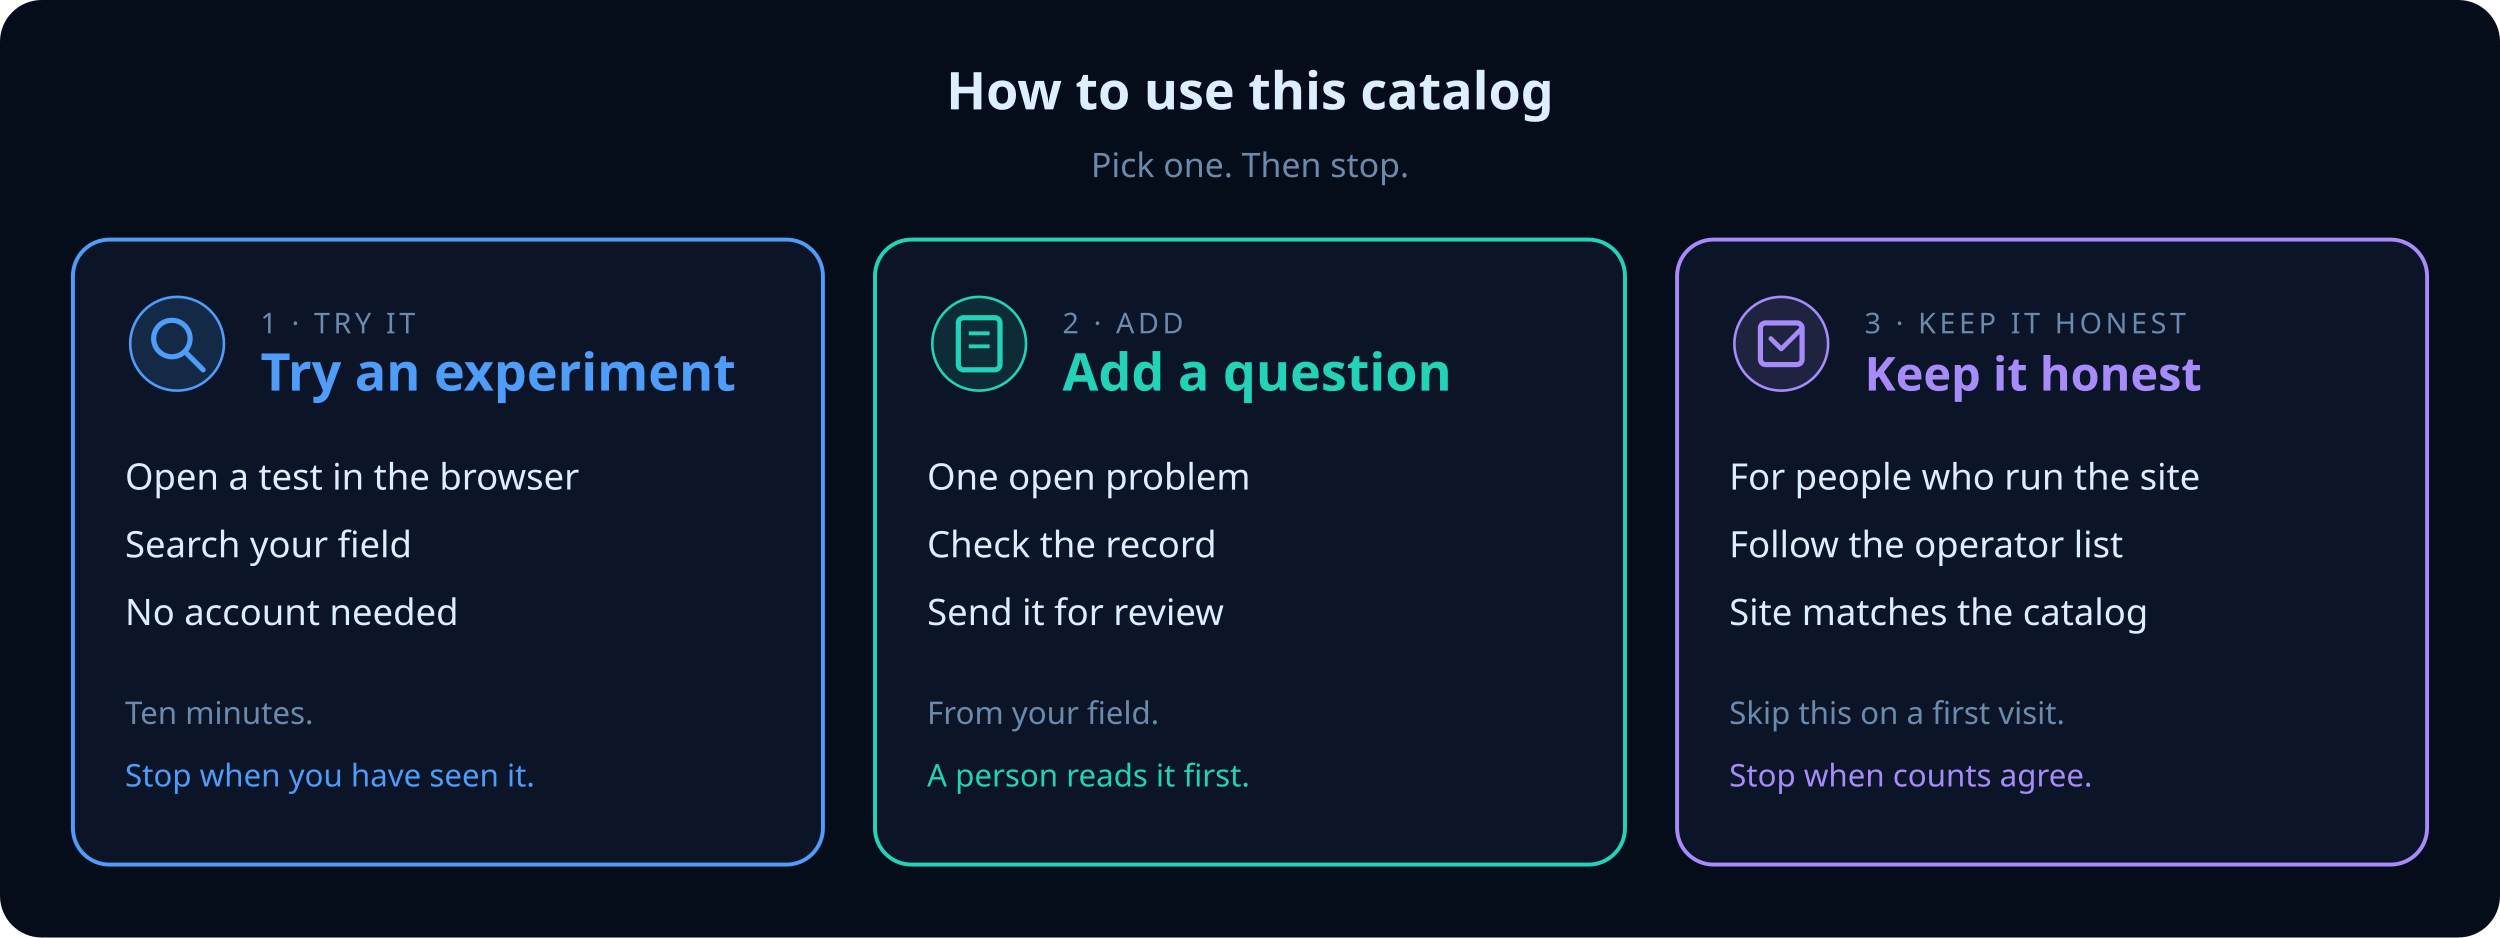
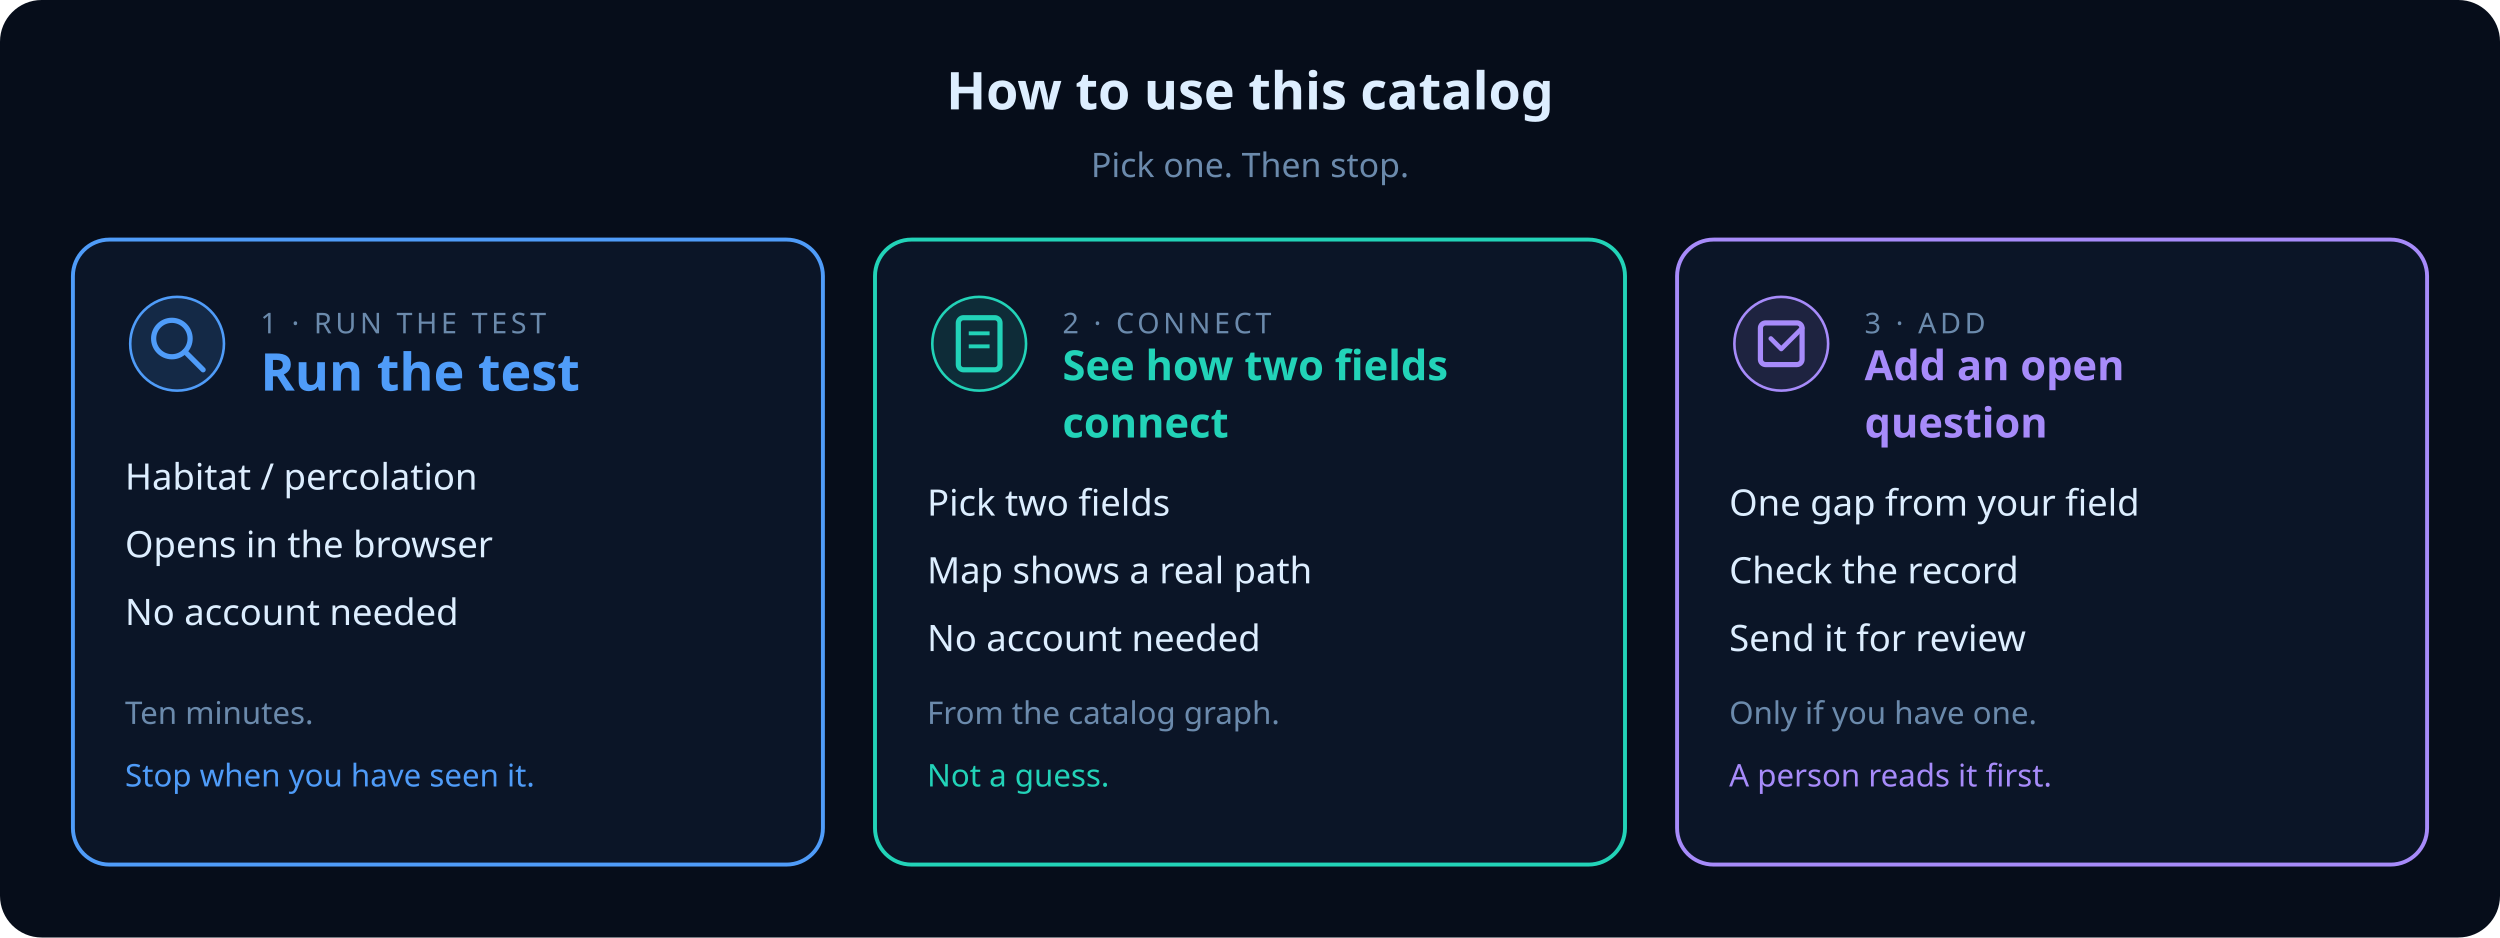
<svg xmlns="http://www.w3.org/2000/svg" viewBox="0 0 960 360" role="img" aria-labelledby="title desc">
  <rect width="960" height="360" rx="16" fill="#060d1a" />
  <text x="480" y="42" text-anchor="middle" font-family="system-ui,Segoe UI,sans-serif" font-size="20" font-weight="700" fill="#ddeeff">How to use this catalog</text>
  <text x="480" y="68" text-anchor="middle" font-family="system-ui,Segoe UI,sans-serif" font-size="13" fill="#6b8aac">Pick one. Then stop.</text>
  <rect x="28" y="92" width="288" height="240" rx="14" fill="#0b1527" stroke="#4f9cf9" stroke-width="1.5" />
  <circle cx="68" cy="132" r="18" fill="rgba(79,156,249,0.15)" stroke="#4f9cf9" />
  <circle cx="66" cy="130" r="7" fill="none" stroke="#4f9cf9" stroke-width="2" />
  <line x1="71" y1="135" x2="78" y2="142" stroke="#4f9cf9" stroke-width="2" stroke-linecap="round" />
-   <text x="100" y="128" font-family="system-ui,Segoe UI,sans-serif" font-size="11" fill="#6b8aac" letter-spacing="1.4">1 · TRY IT</text>
-   <text x="100" y="150" font-family="system-ui,Segoe UI,sans-serif" font-size="20" font-weight="700" fill="#4f9cf9">Try an experiment</text>
-   <text x="48" y="188" font-family="system-ui,Segoe UI,sans-serif" font-size="14" fill="#ddeeff">Open a test in the browser</text>
-   <text x="48" y="214" font-family="system-ui,Segoe UI,sans-serif" font-size="14" fill="#ddeeff">Search your field</text>
+   <text x="100" y="128" font-family="system-ui,Segoe UI,sans-serif" font-size="11" fill="#6b8aac" letter-spacing="1.4">1 · RUN THE TEST</text>
+   <text x="100" y="150" font-family="system-ui,Segoe UI,sans-serif" font-size="20" font-weight="700" fill="#4f9cf9">Run the test</text>
+   <text x="48" y="188" font-family="system-ui,Segoe UI,sans-serif" font-size="14" fill="#ddeeff">Habitat / percolation</text>
+   <text x="48" y="214" font-family="system-ui,Segoe UI,sans-serif" font-size="14" fill="#ddeeff">Opens in the browser</text>
  <text x="48" y="240" font-family="system-ui,Segoe UI,sans-serif" font-size="14" fill="#ddeeff">No account needed</text>
  <text x="48" y="278" font-family="system-ui,Segoe UI,sans-serif" font-size="12" fill="#6b8aac">Ten minutes.</text>
  <text x="48" y="302" font-family="system-ui,Segoe UI,sans-serif" font-size="12" fill="#4f9cf9">Stop when you have seen it.</text>
  <rect x="336" y="92" width="288" height="240" rx="14" fill="#0b1527" stroke="#22d3b8" stroke-width="1.5" />
  <circle cx="376" cy="132" r="18" fill="rgba(34,211,184,0.12)" stroke="#22d3b8" />
  <rect x="368" y="122" width="16" height="20" rx="2" fill="none" stroke="#22d3b8" stroke-width="2" />
  <line x1="372" y1="128" x2="380" y2="128" stroke="#22d3b8" stroke-width="1.5" />
  <line x1="372" y1="133" x2="380" y2="133" stroke="#22d3b8" stroke-width="1.5" />
-   <text x="408" y="128" font-family="system-ui,Segoe UI,sans-serif" font-size="11" fill="#6b8aac" letter-spacing="1.4">2 · ADD</text>
-   <text x="408" y="150" font-family="system-ui,Segoe UI,sans-serif" font-size="20" font-weight="700" fill="#22d3b8">Add a question</text>
-   <text x="356" y="188" font-family="system-ui,Segoe UI,sans-serif" font-size="14" fill="#ddeeff">One open problem</text>
-   <text x="356" y="214" font-family="system-ui,Segoe UI,sans-serif" font-size="14" fill="#ddeeff">Check the record</text>
-   <text x="356" y="240" font-family="system-ui,Segoe UI,sans-serif" font-size="14" fill="#ddeeff">Send it for review</text>
-   <text x="356" y="278" font-family="system-ui,Segoe UI,sans-serif" font-size="12" fill="#6b8aac">From your field.</text>
-   <text x="356" y="302" font-family="system-ui,Segoe UI,sans-serif" font-size="12" fill="#22d3b8">A person reads it first.</text>
+   <text x="408" y="128" font-family="system-ui,Segoe UI,sans-serif" font-size="11" fill="#6b8aac" letter-spacing="1.4">2 · CONNECT</text>
+   <text x="408" y="146" font-family="system-ui,Segoe UI,sans-serif" font-size="16" font-weight="700" fill="#22d3b8">See how two fields</text>
+   <text x="408" y="168" font-family="system-ui,Segoe UI,sans-serif" font-size="16" font-weight="700" fill="#22d3b8">connect</text>
+   <text x="356" y="198" font-family="system-ui,Segoe UI,sans-serif" font-size="14" fill="#ddeeff">Pick two fields</text>
+   <text x="356" y="224" font-family="system-ui,Segoe UI,sans-serif" font-size="14" fill="#ddeeff">Map shows a real path</text>
+   <text x="356" y="250" font-family="system-ui,Segoe UI,sans-serif" font-size="14" fill="#ddeeff">No account needed</text>
+   <text x="356" y="278" font-family="system-ui,Segoe UI,sans-serif" font-size="12" fill="#6b8aac">From the catalog graph.</text>
+   <text x="356" y="302" font-family="system-ui,Segoe UI,sans-serif" font-size="12" fill="#22d3b8">Not a guess.</text>
  <rect x="644" y="92" width="288" height="240" rx="14" fill="#0b1527" stroke="#a78bfa" stroke-width="1.5" />
  <circle cx="684" cy="132" r="18" fill="rgba(167,139,250,0.12)" stroke="#a78bfa" />
  <rect x="676" y="124" width="16" height="16" rx="2" fill="none" stroke="#a78bfa" stroke-width="2" />
  <polyline points="680,130 684,134 692,126" fill="none" stroke="#a78bfa" stroke-width="1.8" stroke-linecap="round" stroke-linejoin="round" />
-   <text x="716" y="128" font-family="system-ui,Segoe UI,sans-serif" font-size="11" fill="#6b8aac" letter-spacing="1.4">3 · KEEP IT HONEST</text>
-   <text x="716" y="150" font-family="system-ui,Segoe UI,sans-serif" font-size="18" font-weight="700" fill="#a78bfa">Keep it honest</text>
-   <text x="664" y="188" font-family="system-ui,Segoe UI,sans-serif" font-size="14" fill="#ddeeff">For people who run the site</text>
-   <text x="664" y="214" font-family="system-ui,Segoe UI,sans-serif" font-size="14" fill="#ddeeff">Follow the operator list</text>
-   <text x="664" y="240" font-family="system-ui,Segoe UI,sans-serif" font-size="14" fill="#ddeeff">Site matches the catalog</text>
-   <text x="664" y="278" font-family="system-ui,Segoe UI,sans-serif" font-size="12" fill="#6b8aac">Skip this on a first visit.</text>
-   <text x="664" y="302" font-family="system-ui,Segoe UI,sans-serif" font-size="12" fill="#a78bfa">Stop when counts agree.</text>
+   <text x="716" y="128" font-family="system-ui,Segoe UI,sans-serif" font-size="11" fill="#6b8aac" letter-spacing="1.4">3 · ADD</text>
+   <text x="716" y="146" font-family="system-ui,Segoe UI,sans-serif" font-size="16" font-weight="700" fill="#a78bfa">Add an open</text>
+   <text x="716" y="168" font-family="system-ui,Segoe UI,sans-serif" font-size="16" font-weight="700" fill="#a78bfa">question</text>
+   <text x="664" y="198" font-family="system-ui,Segoe UI,sans-serif" font-size="14" fill="#ddeeff">One gap from your field</text>
+   <text x="664" y="224" font-family="system-ui,Segoe UI,sans-serif" font-size="14" fill="#ddeeff">Check the record</text>
+   <text x="664" y="250" font-family="system-ui,Segoe UI,sans-serif" font-size="14" fill="#ddeeff">Send it for review</text>
+   <text x="664" y="278" font-family="system-ui,Segoe UI,sans-serif" font-size="12" fill="#6b8aac">Only if you have one.</text>
+   <text x="664" y="302" font-family="system-ui,Segoe UI,sans-serif" font-size="12" fill="#a78bfa">A person reads it first.</text>
</svg>
